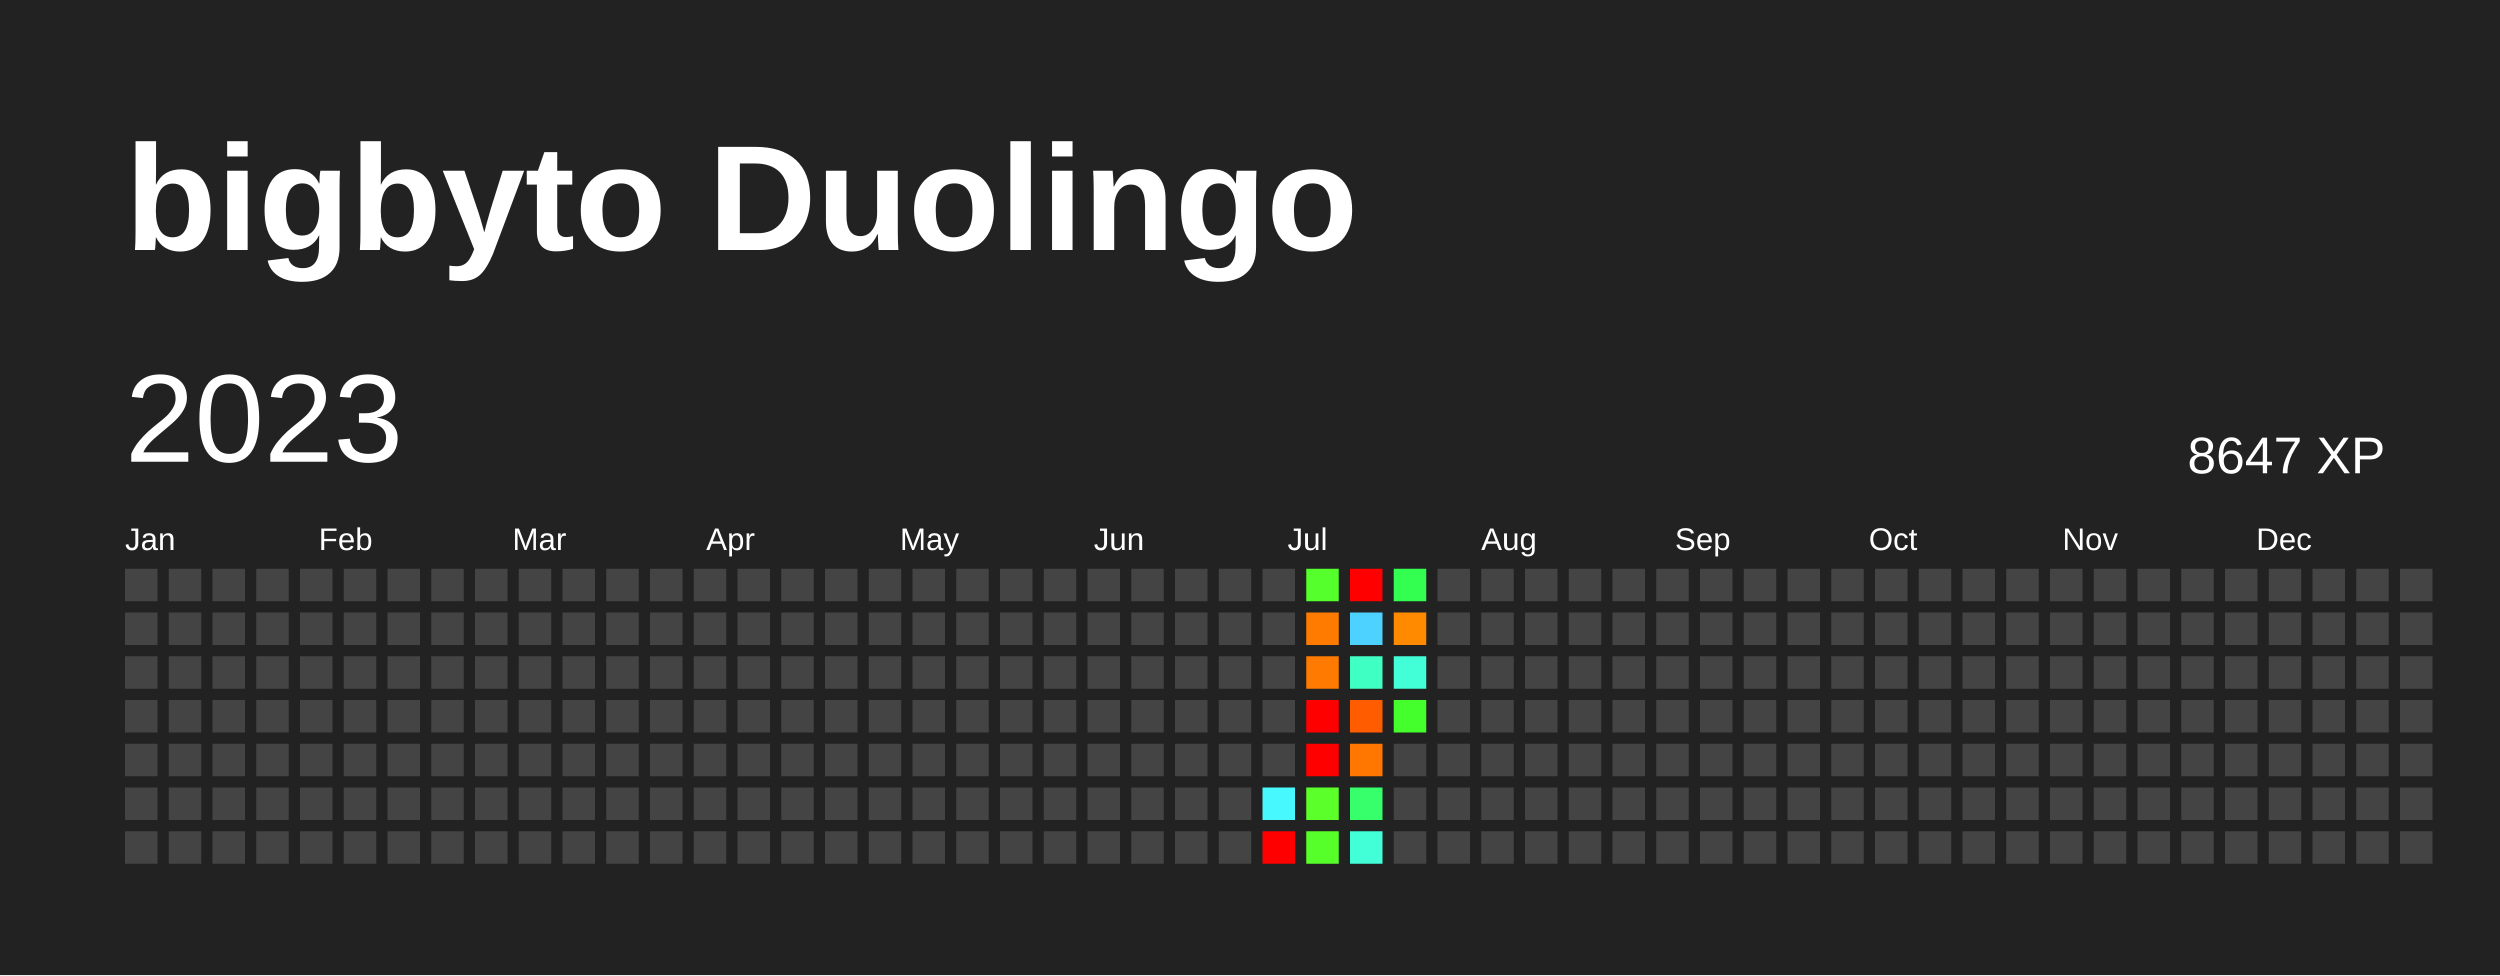
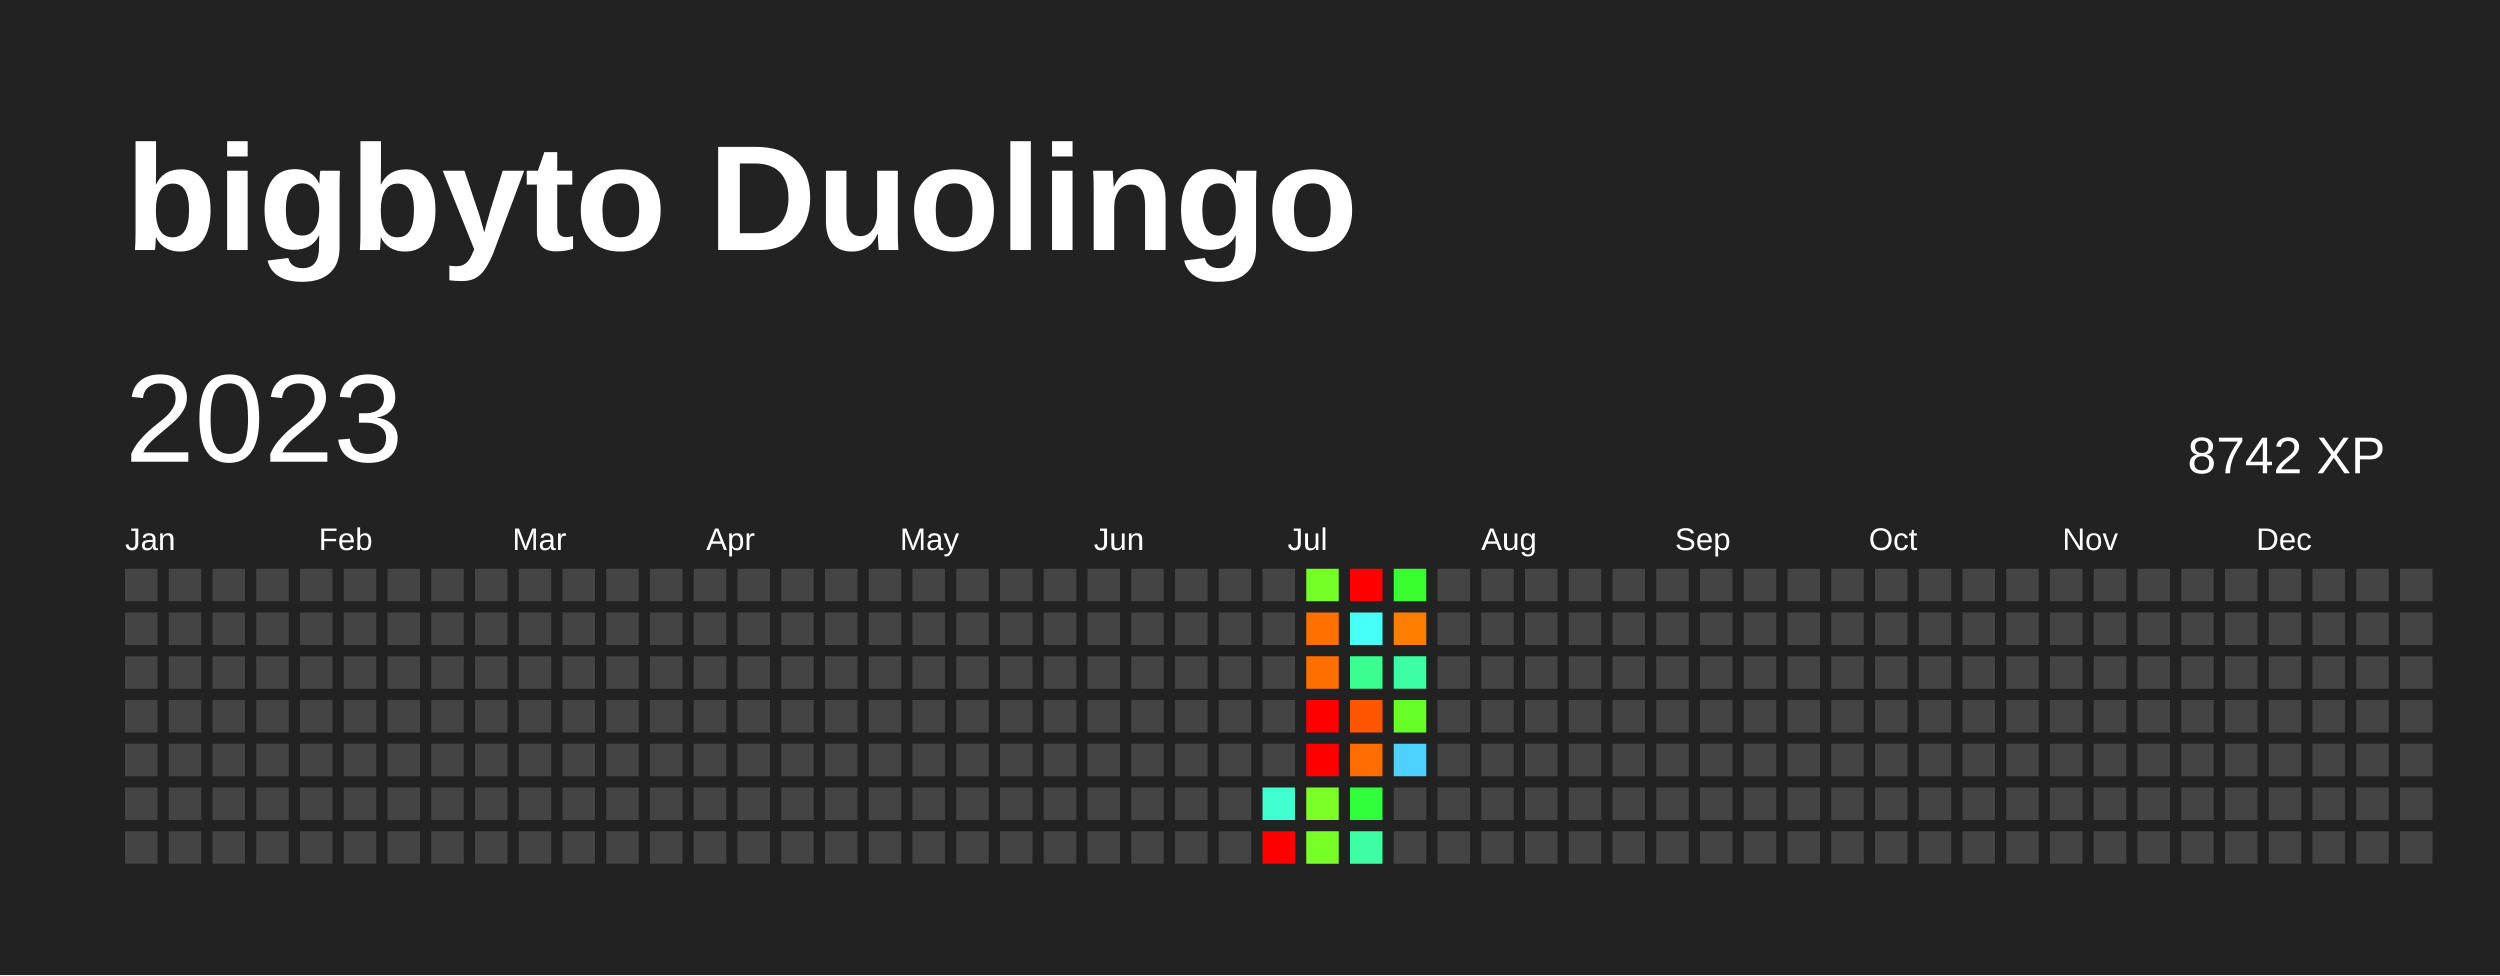
<svg xmlns="http://www.w3.org/2000/svg" baseProfile="full" height="78mm" version="1.1" viewBox="0,0,200,78" width="200mm">
  <defs />
  <rect fill="#222222" height="78" width="200" x="0" y="0" />
  <text fill="#FFFFFF" style="font-size:12px; font-family:Arial; font-weight:bold;" x="10" y="20">bigbyto Duolingo</text>
  <text dominant-baseline="hanging" fill="#FFFFFF" style="font-size:10.0px; font-family:Arial;" x="10" y="30">2023</text>
-   <text dominant-baseline="hanging" fill="#FFFFFF" style="font-size:4.125px; font-family:Arial;" x="175" y="35">8647 XP</text>
+   <text dominant-baseline="hanging" fill="#FFFFFF" style="font-size:4.125px; font-family:Arial;" x="175" y="35">8742 XP</text>
  <text fill="#FFFFFF" style="font-size:2.5px; font-family:Arial" x="10.0" y="44">Jan</text>
  <text fill="#FFFFFF" style="font-size:2.5px; font-family:Arial" x="25.5" y="44">Feb</text>
  <text fill="#FFFFFF" style="font-size:2.5px; font-family:Arial" x="41.0" y="44">Mar</text>
  <text fill="#FFFFFF" style="font-size:2.5px; font-family:Arial" x="56.5" y="44">Apr</text>
  <text fill="#FFFFFF" style="font-size:2.5px; font-family:Arial" x="72.0" y="44">May</text>
  <text fill="#FFFFFF" style="font-size:2.5px; font-family:Arial" x="87.5" y="44">Jun</text>
  <text fill="#FFFFFF" style="font-size:2.5px; font-family:Arial" x="103.0" y="44">Jul</text>
  <text fill="#FFFFFF" style="font-size:2.5px; font-family:Arial" x="118.5" y="44">Aug</text>
  <text fill="#FFFFFF" style="font-size:2.5px; font-family:Arial" x="134.0" y="44">Sep</text>
  <text fill="#FFFFFF" style="font-size:2.5px; font-family:Arial" x="149.5" y="44">Oct</text>
  <text fill="#FFFFFF" style="font-size:2.5px; font-family:Arial" x="165.0" y="44">Nov</text>
  <text fill="#FFFFFF" style="font-size:2.5px; font-family:Arial" x="180.5" y="44">Dec</text>
  <rect fill="#444444" height="2.6" width="2.6" x="10.0" y="45.5" />
  <rect fill="#444444" height="2.6" width="2.6" x="10.0" y="49.0" />
  <rect fill="#444444" height="2.6" width="2.6" x="10.0" y="52.5" />
  <rect fill="#444444" height="2.6" width="2.6" x="10.0" y="56.0" />
  <rect fill="#444444" height="2.6" width="2.6" x="10.0" y="59.5" />
  <rect fill="#444444" height="2.6" width="2.6" x="10.0" y="63.0" />
  <rect fill="#444444" height="2.6" width="2.6" x="10.0" y="66.5" />
  <rect fill="#444444" height="2.6" width="2.6" x="13.5" y="45.5" />
  <rect fill="#444444" height="2.6" width="2.6" x="13.5" y="49.0" />
  <rect fill="#444444" height="2.6" width="2.6" x="13.5" y="52.5" />
  <rect fill="#444444" height="2.6" width="2.6" x="13.5" y="56.0" />
  <rect fill="#444444" height="2.6" width="2.6" x="13.5" y="59.5" />
  <rect fill="#444444" height="2.6" width="2.6" x="13.5" y="63.0" />
  <rect fill="#444444" height="2.6" width="2.6" x="13.5" y="66.5" />
  <rect fill="#444444" height="2.6" width="2.6" x="17.0" y="45.5" />
  <rect fill="#444444" height="2.6" width="2.6" x="17.0" y="49.0" />
  <rect fill="#444444" height="2.6" width="2.6" x="17.0" y="52.5" />
  <rect fill="#444444" height="2.6" width="2.6" x="17.0" y="56.0" />
  <rect fill="#444444" height="2.6" width="2.6" x="17.0" y="59.5" />
  <rect fill="#444444" height="2.6" width="2.6" x="17.0" y="63.0" />
  <rect fill="#444444" height="2.6" width="2.6" x="17.0" y="66.5" />
  <rect fill="#444444" height="2.6" width="2.6" x="20.5" y="45.5" />
  <rect fill="#444444" height="2.6" width="2.6" x="20.5" y="49.0" />
  <rect fill="#444444" height="2.6" width="2.6" x="20.5" y="52.5" />
  <rect fill="#444444" height="2.6" width="2.6" x="20.5" y="56.0" />
  <rect fill="#444444" height="2.6" width="2.6" x="20.5" y="59.5" />
  <rect fill="#444444" height="2.6" width="2.6" x="20.5" y="63.0" />
  <rect fill="#444444" height="2.6" width="2.6" x="20.5" y="66.5" />
  <rect fill="#444444" height="2.6" width="2.6" x="24.0" y="45.5" />
  <rect fill="#444444" height="2.6" width="2.6" x="24.0" y="49.0" />
  <rect fill="#444444" height="2.6" width="2.6" x="24.0" y="52.5" />
  <rect fill="#444444" height="2.6" width="2.6" x="24.0" y="56.0" />
  <rect fill="#444444" height="2.6" width="2.6" x="24.0" y="59.5" />
  <rect fill="#444444" height="2.6" width="2.6" x="24.0" y="63.0" />
  <rect fill="#444444" height="2.6" width="2.6" x="24.0" y="66.5" />
  <rect fill="#444444" height="2.6" width="2.6" x="27.5" y="45.5" />
  <rect fill="#444444" height="2.6" width="2.6" x="27.5" y="49.0" />
  <rect fill="#444444" height="2.6" width="2.6" x="27.5" y="52.5" />
  <rect fill="#444444" height="2.6" width="2.6" x="27.5" y="56.0" />
  <rect fill="#444444" height="2.6" width="2.6" x="27.5" y="59.5" />
  <rect fill="#444444" height="2.6" width="2.6" x="27.5" y="63.0" />
  <rect fill="#444444" height="2.6" width="2.6" x="27.5" y="66.5" />
  <rect fill="#444444" height="2.6" width="2.6" x="31.0" y="45.5" />
  <rect fill="#444444" height="2.6" width="2.6" x="31.0" y="49.0" />
  <rect fill="#444444" height="2.6" width="2.6" x="31.0" y="52.5" />
  <rect fill="#444444" height="2.6" width="2.6" x="31.0" y="56.0" />
  <rect fill="#444444" height="2.6" width="2.6" x="31.0" y="59.5" />
  <rect fill="#444444" height="2.6" width="2.6" x="31.0" y="63.0" />
  <rect fill="#444444" height="2.6" width="2.6" x="31.0" y="66.5" />
  <rect fill="#444444" height="2.6" width="2.6" x="34.5" y="45.5" />
  <rect fill="#444444" height="2.6" width="2.6" x="34.5" y="49.0" />
  <rect fill="#444444" height="2.6" width="2.6" x="34.5" y="52.5" />
  <rect fill="#444444" height="2.6" width="2.6" x="34.5" y="56.0" />
  <rect fill="#444444" height="2.6" width="2.6" x="34.5" y="59.5" />
  <rect fill="#444444" height="2.6" width="2.6" x="34.5" y="63.0" />
  <rect fill="#444444" height="2.6" width="2.6" x="34.5" y="66.5" />
  <rect fill="#444444" height="2.6" width="2.6" x="38.0" y="45.5" />
  <rect fill="#444444" height="2.6" width="2.6" x="38.0" y="49.0" />
  <rect fill="#444444" height="2.6" width="2.6" x="38.0" y="52.5" />
  <rect fill="#444444" height="2.6" width="2.6" x="38.0" y="56.0" />
  <rect fill="#444444" height="2.6" width="2.6" x="38.0" y="59.5" />
  <rect fill="#444444" height="2.6" width="2.6" x="38.0" y="63.0" />
  <rect fill="#444444" height="2.6" width="2.6" x="38.0" y="66.5" />
  <rect fill="#444444" height="2.6" width="2.6" x="41.5" y="45.5" />
  <rect fill="#444444" height="2.6" width="2.6" x="41.5" y="49.0" />
  <rect fill="#444444" height="2.6" width="2.6" x="41.5" y="52.5" />
  <rect fill="#444444" height="2.6" width="2.6" x="41.5" y="56.0" />
  <rect fill="#444444" height="2.6" width="2.6" x="41.5" y="59.5" />
  <rect fill="#444444" height="2.6" width="2.6" x="41.5" y="63.0" />
  <rect fill="#444444" height="2.6" width="2.6" x="41.5" y="66.5" />
  <rect fill="#444444" height="2.6" width="2.6" x="45.0" y="45.5" />
  <rect fill="#444444" height="2.6" width="2.6" x="45.0" y="49.0" />
  <rect fill="#444444" height="2.6" width="2.6" x="45.0" y="52.5" />
  <rect fill="#444444" height="2.6" width="2.6" x="45.0" y="56.0" />
  <rect fill="#444444" height="2.6" width="2.6" x="45.0" y="59.5" />
  <rect fill="#444444" height="2.6" width="2.6" x="45.0" y="63.0" />
  <rect fill="#444444" height="2.6" width="2.6" x="45.0" y="66.5" />
  <rect fill="#444444" height="2.6" width="2.6" x="48.5" y="45.5" />
  <rect fill="#444444" height="2.6" width="2.6" x="48.5" y="49.0" />
  <rect fill="#444444" height="2.6" width="2.6" x="48.5" y="52.5" />
  <rect fill="#444444" height="2.6" width="2.6" x="48.5" y="56.0" />
  <rect fill="#444444" height="2.6" width="2.6" x="48.5" y="59.5" />
  <rect fill="#444444" height="2.6" width="2.6" x="48.5" y="63.0" />
  <rect fill="#444444" height="2.6" width="2.6" x="48.5" y="66.5" />
  <rect fill="#444444" height="2.6" width="2.6" x="52.0" y="45.5" />
  <rect fill="#444444" height="2.6" width="2.6" x="52.0" y="49.0" />
  <rect fill="#444444" height="2.6" width="2.6" x="52.0" y="52.5" />
  <rect fill="#444444" height="2.6" width="2.6" x="52.0" y="56.0" />
  <rect fill="#444444" height="2.6" width="2.6" x="52.0" y="59.5" />
  <rect fill="#444444" height="2.6" width="2.6" x="52.0" y="63.0" />
  <rect fill="#444444" height="2.6" width="2.6" x="52.0" y="66.5" />
  <rect fill="#444444" height="2.6" width="2.6" x="55.5" y="45.5" />
  <rect fill="#444444" height="2.6" width="2.6" x="55.5" y="49.0" />
  <rect fill="#444444" height="2.6" width="2.6" x="55.5" y="52.5" />
  <rect fill="#444444" height="2.6" width="2.6" x="55.5" y="56.0" />
  <rect fill="#444444" height="2.6" width="2.6" x="55.5" y="59.5" />
  <rect fill="#444444" height="2.6" width="2.6" x="55.5" y="63.0" />
  <rect fill="#444444" height="2.6" width="2.6" x="55.5" y="66.5" />
  <rect fill="#444444" height="2.6" width="2.6" x="59.0" y="45.5" />
  <rect fill="#444444" height="2.6" width="2.6" x="59.0" y="49.0" />
  <rect fill="#444444" height="2.6" width="2.6" x="59.0" y="52.5" />
  <rect fill="#444444" height="2.6" width="2.6" x="59.0" y="56.0" />
  <rect fill="#444444" height="2.6" width="2.6" x="59.0" y="59.5" />
  <rect fill="#444444" height="2.6" width="2.6" x="59.0" y="63.0" />
  <rect fill="#444444" height="2.6" width="2.6" x="59.0" y="66.5" />
  <rect fill="#444444" height="2.6" width="2.6" x="62.5" y="45.5" />
  <rect fill="#444444" height="2.6" width="2.6" x="62.5" y="49.0" />
  <rect fill="#444444" height="2.6" width="2.6" x="62.5" y="52.5" />
  <rect fill="#444444" height="2.6" width="2.6" x="62.5" y="56.0" />
  <rect fill="#444444" height="2.6" width="2.6" x="62.5" y="59.5" />
  <rect fill="#444444" height="2.6" width="2.6" x="62.5" y="63.0" />
  <rect fill="#444444" height="2.6" width="2.6" x="62.5" y="66.5" />
  <rect fill="#444444" height="2.6" width="2.6" x="66.0" y="45.5" />
  <rect fill="#444444" height="2.6" width="2.6" x="66.0" y="49.0" />
  <rect fill="#444444" height="2.6" width="2.6" x="66.0" y="52.5" />
  <rect fill="#444444" height="2.6" width="2.6" x="66.0" y="56.0" />
  <rect fill="#444444" height="2.6" width="2.6" x="66.0" y="59.5" />
  <rect fill="#444444" height="2.6" width="2.6" x="66.0" y="63.0" />
  <rect fill="#444444" height="2.6" width="2.6" x="66.0" y="66.5" />
  <rect fill="#444444" height="2.6" width="2.6" x="69.5" y="45.5" />
  <rect fill="#444444" height="2.6" width="2.6" x="69.5" y="49.0" />
  <rect fill="#444444" height="2.6" width="2.6" x="69.5" y="52.5" />
  <rect fill="#444444" height="2.6" width="2.6" x="69.5" y="56.0" />
  <rect fill="#444444" height="2.6" width="2.6" x="69.5" y="59.5" />
  <rect fill="#444444" height="2.6" width="2.6" x="69.5" y="63.0" />
  <rect fill="#444444" height="2.6" width="2.6" x="69.5" y="66.5" />
  <rect fill="#444444" height="2.6" width="2.6" x="73.0" y="45.5" />
  <rect fill="#444444" height="2.6" width="2.6" x="73.0" y="49.0" />
  <rect fill="#444444" height="2.6" width="2.6" x="73.0" y="52.5" />
  <rect fill="#444444" height="2.6" width="2.6" x="73.0" y="56.0" />
  <rect fill="#444444" height="2.6" width="2.6" x="73.0" y="59.5" />
  <rect fill="#444444" height="2.6" width="2.6" x="73.0" y="63.0" />
  <rect fill="#444444" height="2.6" width="2.6" x="73.0" y="66.5" />
  <rect fill="#444444" height="2.6" width="2.6" x="76.5" y="45.5" />
  <rect fill="#444444" height="2.6" width="2.6" x="76.5" y="49.0" />
  <rect fill="#444444" height="2.6" width="2.6" x="76.5" y="52.5" />
  <rect fill="#444444" height="2.6" width="2.6" x="76.5" y="56.0" />
  <rect fill="#444444" height="2.6" width="2.6" x="76.5" y="59.5" />
  <rect fill="#444444" height="2.6" width="2.6" x="76.5" y="63.0" />
  <rect fill="#444444" height="2.6" width="2.6" x="76.5" y="66.5" />
  <rect fill="#444444" height="2.6" width="2.6" x="80.0" y="45.5" />
  <rect fill="#444444" height="2.6" width="2.6" x="80.0" y="49.0" />
  <rect fill="#444444" height="2.6" width="2.6" x="80.0" y="52.5" />
  <rect fill="#444444" height="2.6" width="2.6" x="80.0" y="56.0" />
  <rect fill="#444444" height="2.6" width="2.6" x="80.0" y="59.5" />
  <rect fill="#444444" height="2.6" width="2.6" x="80.0" y="63.0" />
  <rect fill="#444444" height="2.6" width="2.6" x="80.0" y="66.5" />
  <rect fill="#444444" height="2.6" width="2.6" x="83.5" y="45.5" />
  <rect fill="#444444" height="2.6" width="2.6" x="83.5" y="49.0" />
  <rect fill="#444444" height="2.6" width="2.6" x="83.5" y="52.5" />
  <rect fill="#444444" height="2.6" width="2.6" x="83.5" y="56.0" />
  <rect fill="#444444" height="2.6" width="2.6" x="83.5" y="59.5" />
  <rect fill="#444444" height="2.6" width="2.6" x="83.5" y="63.0" />
  <rect fill="#444444" height="2.6" width="2.6" x="83.5" y="66.5" />
  <rect fill="#444444" height="2.6" width="2.6" x="87.0" y="45.5" />
  <rect fill="#444444" height="2.6" width="2.6" x="87.0" y="49.0" />
  <rect fill="#444444" height="2.6" width="2.6" x="87.0" y="52.5" />
  <rect fill="#444444" height="2.6" width="2.6" x="87.0" y="56.0" />
  <rect fill="#444444" height="2.6" width="2.6" x="87.0" y="59.5" />
  <rect fill="#444444" height="2.6" width="2.6" x="87.0" y="63.0" />
  <rect fill="#444444" height="2.6" width="2.6" x="87.0" y="66.5" />
  <rect fill="#444444" height="2.6" width="2.6" x="90.5" y="45.5" />
  <rect fill="#444444" height="2.6" width="2.6" x="90.5" y="49.0" />
  <rect fill="#444444" height="2.6" width="2.6" x="90.5" y="52.5" />
  <rect fill="#444444" height="2.6" width="2.6" x="90.5" y="56.0" />
  <rect fill="#444444" height="2.6" width="2.6" x="90.5" y="59.5" />
  <rect fill="#444444" height="2.6" width="2.6" x="90.5" y="63.0" />
  <rect fill="#444444" height="2.6" width="2.6" x="90.5" y="66.5" />
  <rect fill="#444444" height="2.6" width="2.6" x="94.0" y="45.5" />
  <rect fill="#444444" height="2.6" width="2.6" x="94.0" y="49.0" />
  <rect fill="#444444" height="2.6" width="2.6" x="94.0" y="52.5" />
  <rect fill="#444444" height="2.6" width="2.6" x="94.0" y="56.0" />
  <rect fill="#444444" height="2.6" width="2.6" x="94.0" y="59.5" />
  <rect fill="#444444" height="2.6" width="2.6" x="94.0" y="63.0" />
  <rect fill="#444444" height="2.6" width="2.6" x="94.0" y="66.5" />
  <rect fill="#444444" height="2.6" width="2.6" x="97.5" y="45.5" />
  <rect fill="#444444" height="2.6" width="2.6" x="97.5" y="49.0" />
  <rect fill="#444444" height="2.6" width="2.6" x="97.5" y="52.5" />
  <rect fill="#444444" height="2.6" width="2.6" x="97.5" y="56.0" />
  <rect fill="#444444" height="2.6" width="2.6" x="97.5" y="59.5" />
  <rect fill="#444444" height="2.6" width="2.6" x="97.5" y="63.0" />
  <rect fill="#444444" height="2.6" width="2.6" x="97.5" y="66.5" />
  <rect fill="#444444" height="2.6" width="2.6" x="101.0" y="45.5" />
  <rect fill="#444444" height="2.6" width="2.6" x="101.0" y="49.0" />
  <rect fill="#444444" height="2.6" width="2.6" x="101.0" y="52.5" />
  <rect fill="#444444" height="2.6" width="2.6" x="101.0" y="56.0" />
  <rect fill="#444444" height="2.6" width="2.6" x="101.0" y="59.5" />
-   <rect fill="#48f8ff" height="2.6" width="2.6" x="101.0" y="63.0" />
+   <rect fill="#41ffd0" height="2.6" width="2.6" x="101.0" y="63.0" />
  <rect fill="red" height="2.6" width="2.6" x="101.0" y="66.5" />
-   <rect fill="#54ff2b" height="2.6" width="2.6" x="104.5" y="45.5" />
-   <rect fill="#ff7b00" height="2.6" width="2.6" x="104.5" y="49.0" />
-   <rect fill="#ff7a00" height="2.6" width="2.6" x="104.5" y="52.5" />
+   <rect fill="#75ff27" height="2.6" width="2.6" x="104.5" y="45.5" />
+   <rect fill="#ff7000" height="2.6" width="2.6" x="104.5" y="49.0" />
+   <rect fill="#ff6f00" height="2.6" width="2.6" x="104.5" y="52.5" />
  <rect fill="red" height="2.6" width="2.6" x="104.5" y="56.0" />
  <rect fill="red" height="2.6" width="2.6" x="104.5" y="59.5" />
-   <rect fill="#5bff2a" height="2.6" width="2.6" x="104.5" y="63.0" />
-   <rect fill="#57ff2a" height="2.6" width="2.6" x="104.5" y="66.5" />
+   <rect fill="#7bff26" height="2.6" width="2.6" x="104.5" y="63.0" />
+   <rect fill="#78ff26" height="2.6" width="2.6" x="104.5" y="66.5" />
  <rect fill="red" height="2.6" width="2.6" x="108.0" y="45.5" />
-   <rect fill="#4dd2ff" height="2.6" width="2.6" x="108.0" y="49.0" />
-   <rect fill="#40ffc3" height="2.6" width="2.6" x="108.0" y="52.5" />
-   <rect fill="#ff5c00" height="2.6" width="2.6" x="108.0" y="56.0" />
-   <rect fill="#ff7700" height="2.6" width="2.6" x="108.0" y="59.5" />
-   <rect fill="#36ff6b" height="2.6" width="2.6" x="108.0" y="63.0" />
-   <rect fill="#42ffd8" height="2.6" width="2.6" x="108.0" y="66.5" />
-   <rect fill="#33ff50" height="2.6" width="2.6" x="111.5" y="45.5" />
-   <rect fill="#ff8a00" height="2.6" width="2.6" x="111.5" y="49.0" />
-   <rect fill="#42ffd7" height="2.6" width="2.6" x="111.5" y="52.5" />
-   <rect fill="#45ff2d" height="2.6" width="2.6" x="111.5" y="56.0" />
-   <rect fill="#444444" height="2.6" width="2.6" x="111.5" y="59.5" />
+   <rect fill="#46fff6" height="2.6" width="2.6" x="108.0" y="49.0" />
+   <rect fill="#3aff90" height="2.6" width="2.6" x="108.0" y="52.5" />
+   <rect fill="#ff5400" height="2.6" width="2.6" x="108.0" y="56.0" />
+   <rect fill="#ff6c00" height="2.6" width="2.6" x="108.0" y="59.5" />
+   <rect fill="#31ff3c" height="2.6" width="2.6" x="108.0" y="63.0" />
+   <rect fill="#3cffa4" height="2.6" width="2.6" x="108.0" y="66.5" />
+   <rect fill="#3aff2e" height="2.6" width="2.6" x="111.5" y="45.5" />
+   <rect fill="#ff7e00" height="2.6" width="2.6" x="111.5" y="49.0" />
+   <rect fill="#3cffa3" height="2.6" width="2.6" x="111.5" y="52.5" />
+   <rect fill="#67ff28" height="2.6" width="2.6" x="111.5" y="56.0" />
+   <rect fill="#4dd2ff" height="2.6" width="2.6" x="111.5" y="59.5" />
  <rect fill="#444444" height="2.6" width="2.6" x="111.5" y="63.0" />
  <rect fill="#444444" height="2.6" width="2.6" x="111.5" y="66.5" />
  <rect fill="#444444" height="2.6" width="2.6" x="115.0" y="45.5" />
  <rect fill="#444444" height="2.6" width="2.6" x="115.0" y="49.0" />
  <rect fill="#444444" height="2.6" width="2.6" x="115.0" y="52.5" />
  <rect fill="#444444" height="2.6" width="2.6" x="115.0" y="56.0" />
  <rect fill="#444444" height="2.6" width="2.6" x="115.0" y="59.5" />
  <rect fill="#444444" height="2.6" width="2.6" x="115.0" y="63.0" />
  <rect fill="#444444" height="2.6" width="2.6" x="115.0" y="66.5" />
  <rect fill="#444444" height="2.6" width="2.6" x="118.5" y="45.5" />
  <rect fill="#444444" height="2.6" width="2.6" x="118.5" y="49.0" />
  <rect fill="#444444" height="2.6" width="2.6" x="118.5" y="52.5" />
  <rect fill="#444444" height="2.6" width="2.6" x="118.5" y="56.0" />
  <rect fill="#444444" height="2.6" width="2.6" x="118.5" y="59.5" />
  <rect fill="#444444" height="2.6" width="2.6" x="118.5" y="63.0" />
  <rect fill="#444444" height="2.6" width="2.6" x="118.5" y="66.5" />
  <rect fill="#444444" height="2.6" width="2.6" x="122.0" y="45.5" />
  <rect fill="#444444" height="2.6" width="2.6" x="122.0" y="49.0" />
  <rect fill="#444444" height="2.6" width="2.6" x="122.0" y="52.5" />
  <rect fill="#444444" height="2.6" width="2.6" x="122.0" y="56.0" />
  <rect fill="#444444" height="2.6" width="2.6" x="122.0" y="59.5" />
  <rect fill="#444444" height="2.6" width="2.6" x="122.0" y="63.0" />
  <rect fill="#444444" height="2.6" width="2.6" x="122.0" y="66.5" />
  <rect fill="#444444" height="2.6" width="2.6" x="125.5" y="45.5" />
  <rect fill="#444444" height="2.6" width="2.6" x="125.5" y="49.0" />
  <rect fill="#444444" height="2.6" width="2.6" x="125.5" y="52.5" />
  <rect fill="#444444" height="2.6" width="2.6" x="125.5" y="56.0" />
  <rect fill="#444444" height="2.6" width="2.6" x="125.5" y="59.5" />
  <rect fill="#444444" height="2.6" width="2.6" x="125.5" y="63.0" />
  <rect fill="#444444" height="2.6" width="2.6" x="125.5" y="66.5" />
  <rect fill="#444444" height="2.6" width="2.6" x="129.0" y="45.5" />
  <rect fill="#444444" height="2.6" width="2.6" x="129.0" y="49.0" />
  <rect fill="#444444" height="2.6" width="2.6" x="129.0" y="52.5" />
  <rect fill="#444444" height="2.6" width="2.6" x="129.0" y="56.0" />
  <rect fill="#444444" height="2.6" width="2.6" x="129.0" y="59.5" />
  <rect fill="#444444" height="2.6" width="2.6" x="129.0" y="63.0" />
  <rect fill="#444444" height="2.6" width="2.6" x="129.0" y="66.5" />
  <rect fill="#444444" height="2.6" width="2.6" x="132.5" y="45.5" />
  <rect fill="#444444" height="2.6" width="2.6" x="132.5" y="49.0" />
  <rect fill="#444444" height="2.6" width="2.6" x="132.5" y="52.5" />
  <rect fill="#444444" height="2.6" width="2.6" x="132.5" y="56.0" />
  <rect fill="#444444" height="2.6" width="2.6" x="132.5" y="59.5" />
  <rect fill="#444444" height="2.6" width="2.6" x="132.5" y="63.0" />
  <rect fill="#444444" height="2.6" width="2.6" x="132.5" y="66.5" />
  <rect fill="#444444" height="2.6" width="2.6" x="136.0" y="45.5" />
  <rect fill="#444444" height="2.6" width="2.6" x="136.0" y="49.0" />
  <rect fill="#444444" height="2.6" width="2.6" x="136.0" y="52.5" />
  <rect fill="#444444" height="2.6" width="2.6" x="136.0" y="56.0" />
  <rect fill="#444444" height="2.6" width="2.6" x="136.0" y="59.5" />
  <rect fill="#444444" height="2.6" width="2.6" x="136.0" y="63.0" />
  <rect fill="#444444" height="2.6" width="2.6" x="136.0" y="66.5" />
  <rect fill="#444444" height="2.6" width="2.6" x="139.5" y="45.5" />
  <rect fill="#444444" height="2.6" width="2.6" x="139.5" y="49.0" />
  <rect fill="#444444" height="2.6" width="2.6" x="139.5" y="52.5" />
  <rect fill="#444444" height="2.6" width="2.6" x="139.5" y="56.0" />
  <rect fill="#444444" height="2.6" width="2.6" x="139.5" y="59.5" />
  <rect fill="#444444" height="2.6" width="2.6" x="139.5" y="63.0" />
  <rect fill="#444444" height="2.6" width="2.6" x="139.5" y="66.5" />
  <rect fill="#444444" height="2.6" width="2.6" x="143.0" y="45.5" />
  <rect fill="#444444" height="2.6" width="2.6" x="143.0" y="49.0" />
  <rect fill="#444444" height="2.6" width="2.6" x="143.0" y="52.5" />
  <rect fill="#444444" height="2.6" width="2.6" x="143.0" y="56.0" />
  <rect fill="#444444" height="2.6" width="2.6" x="143.0" y="59.5" />
  <rect fill="#444444" height="2.6" width="2.6" x="143.0" y="63.0" />
  <rect fill="#444444" height="2.6" width="2.6" x="143.0" y="66.5" />
  <rect fill="#444444" height="2.6" width="2.6" x="146.5" y="45.5" />
  <rect fill="#444444" height="2.6" width="2.6" x="146.5" y="49.0" />
  <rect fill="#444444" height="2.6" width="2.6" x="146.5" y="52.5" />
  <rect fill="#444444" height="2.6" width="2.6" x="146.5" y="56.0" />
  <rect fill="#444444" height="2.6" width="2.6" x="146.5" y="59.5" />
  <rect fill="#444444" height="2.6" width="2.6" x="146.5" y="63.0" />
  <rect fill="#444444" height="2.6" width="2.6" x="146.5" y="66.5" />
  <rect fill="#444444" height="2.6" width="2.6" x="150.0" y="45.5" />
  <rect fill="#444444" height="2.6" width="2.6" x="150.0" y="49.0" />
  <rect fill="#444444" height="2.6" width="2.6" x="150.0" y="52.5" />
  <rect fill="#444444" height="2.6" width="2.6" x="150.0" y="56.0" />
  <rect fill="#444444" height="2.6" width="2.6" x="150.0" y="59.5" />
  <rect fill="#444444" height="2.6" width="2.6" x="150.0" y="63.0" />
  <rect fill="#444444" height="2.6" width="2.6" x="150.0" y="66.5" />
  <rect fill="#444444" height="2.6" width="2.6" x="153.5" y="45.5" />
  <rect fill="#444444" height="2.6" width="2.6" x="153.5" y="49.0" />
  <rect fill="#444444" height="2.6" width="2.6" x="153.5" y="52.5" />
  <rect fill="#444444" height="2.6" width="2.6" x="153.5" y="56.0" />
  <rect fill="#444444" height="2.6" width="2.6" x="153.5" y="59.5" />
  <rect fill="#444444" height="2.6" width="2.6" x="153.5" y="63.0" />
  <rect fill="#444444" height="2.6" width="2.6" x="153.5" y="66.5" />
  <rect fill="#444444" height="2.6" width="2.6" x="157.0" y="45.5" />
  <rect fill="#444444" height="2.6" width="2.6" x="157.0" y="49.0" />
  <rect fill="#444444" height="2.6" width="2.6" x="157.0" y="52.5" />
  <rect fill="#444444" height="2.6" width="2.6" x="157.0" y="56.0" />
  <rect fill="#444444" height="2.6" width="2.6" x="157.0" y="59.5" />
  <rect fill="#444444" height="2.6" width="2.6" x="157.0" y="63.0" />
  <rect fill="#444444" height="2.6" width="2.6" x="157.0" y="66.5" />
  <rect fill="#444444" height="2.6" width="2.6" x="160.5" y="45.5" />
  <rect fill="#444444" height="2.6" width="2.6" x="160.5" y="49.0" />
  <rect fill="#444444" height="2.6" width="2.6" x="160.5" y="52.5" />
  <rect fill="#444444" height="2.6" width="2.6" x="160.5" y="56.0" />
  <rect fill="#444444" height="2.6" width="2.6" x="160.5" y="59.5" />
  <rect fill="#444444" height="2.6" width="2.6" x="160.5" y="63.0" />
  <rect fill="#444444" height="2.6" width="2.6" x="160.5" y="66.5" />
  <rect fill="#444444" height="2.6" width="2.6" x="164.0" y="45.5" />
  <rect fill="#444444" height="2.6" width="2.6" x="164.0" y="49.0" />
  <rect fill="#444444" height="2.6" width="2.6" x="164.0" y="52.5" />
  <rect fill="#444444" height="2.6" width="2.6" x="164.0" y="56.0" />
  <rect fill="#444444" height="2.6" width="2.6" x="164.0" y="59.5" />
  <rect fill="#444444" height="2.6" width="2.6" x="164.0" y="63.0" />
  <rect fill="#444444" height="2.6" width="2.6" x="164.0" y="66.5" />
  <rect fill="#444444" height="2.6" width="2.6" x="167.5" y="45.5" />
  <rect fill="#444444" height="2.6" width="2.6" x="167.5" y="49.0" />
  <rect fill="#444444" height="2.6" width="2.6" x="167.5" y="52.5" />
  <rect fill="#444444" height="2.6" width="2.6" x="167.5" y="56.0" />
  <rect fill="#444444" height="2.6" width="2.6" x="167.5" y="59.5" />
  <rect fill="#444444" height="2.6" width="2.6" x="167.5" y="63.0" />
  <rect fill="#444444" height="2.6" width="2.6" x="167.5" y="66.5" />
  <rect fill="#444444" height="2.6" width="2.6" x="171.0" y="45.5" />
  <rect fill="#444444" height="2.6" width="2.6" x="171.0" y="49.0" />
  <rect fill="#444444" height="2.6" width="2.6" x="171.0" y="52.5" />
  <rect fill="#444444" height="2.6" width="2.6" x="171.0" y="56.0" />
  <rect fill="#444444" height="2.6" width="2.6" x="171.0" y="59.5" />
  <rect fill="#444444" height="2.6" width="2.6" x="171.0" y="63.0" />
  <rect fill="#444444" height="2.6" width="2.6" x="171.0" y="66.5" />
  <rect fill="#444444" height="2.6" width="2.6" x="174.5" y="45.5" />
  <rect fill="#444444" height="2.6" width="2.6" x="174.5" y="49.0" />
  <rect fill="#444444" height="2.6" width="2.6" x="174.5" y="52.5" />
  <rect fill="#444444" height="2.6" width="2.6" x="174.5" y="56.0" />
  <rect fill="#444444" height="2.6" width="2.6" x="174.5" y="59.5" />
  <rect fill="#444444" height="2.6" width="2.6" x="174.5" y="63.0" />
  <rect fill="#444444" height="2.6" width="2.6" x="174.5" y="66.5" />
  <rect fill="#444444" height="2.6" width="2.6" x="178.0" y="45.5" />
  <rect fill="#444444" height="2.6" width="2.6" x="178.0" y="49.0" />
  <rect fill="#444444" height="2.6" width="2.6" x="178.0" y="52.5" />
  <rect fill="#444444" height="2.6" width="2.6" x="178.0" y="56.0" />
  <rect fill="#444444" height="2.6" width="2.6" x="178.0" y="59.5" />
  <rect fill="#444444" height="2.6" width="2.6" x="178.0" y="63.0" />
  <rect fill="#444444" height="2.6" width="2.6" x="178.0" y="66.5" />
  <rect fill="#444444" height="2.6" width="2.6" x="181.5" y="45.5" />
  <rect fill="#444444" height="2.6" width="2.6" x="181.5" y="49.0" />
  <rect fill="#444444" height="2.6" width="2.6" x="181.5" y="52.5" />
  <rect fill="#444444" height="2.6" width="2.6" x="181.5" y="56.0" />
  <rect fill="#444444" height="2.6" width="2.6" x="181.5" y="59.5" />
  <rect fill="#444444" height="2.6" width="2.6" x="181.5" y="63.0" />
  <rect fill="#444444" height="2.6" width="2.6" x="181.5" y="66.5" />
  <rect fill="#444444" height="2.6" width="2.6" x="185.0" y="45.5" />
  <rect fill="#444444" height="2.6" width="2.6" x="185.0" y="49.0" />
  <rect fill="#444444" height="2.6" width="2.6" x="185.0" y="52.5" />
  <rect fill="#444444" height="2.6" width="2.6" x="185.0" y="56.0" />
  <rect fill="#444444" height="2.6" width="2.6" x="185.0" y="59.5" />
  <rect fill="#444444" height="2.6" width="2.6" x="185.0" y="63.0" />
  <rect fill="#444444" height="2.6" width="2.6" x="185.0" y="66.5" />
  <rect fill="#444444" height="2.6" width="2.6" x="188.5" y="45.5" />
  <rect fill="#444444" height="2.6" width="2.6" x="188.5" y="49.0" />
  <rect fill="#444444" height="2.6" width="2.6" x="188.5" y="52.5" />
  <rect fill="#444444" height="2.6" width="2.6" x="188.5" y="56.0" />
  <rect fill="#444444" height="2.6" width="2.6" x="188.5" y="59.5" />
  <rect fill="#444444" height="2.6" width="2.6" x="188.5" y="63.0" />
  <rect fill="#444444" height="2.6" width="2.6" x="188.5" y="66.5" />
  <rect fill="#444444" height="2.6" width="2.6" x="192.0" y="45.5" />
  <rect fill="#444444" height="2.6" width="2.6" x="192.0" y="49.0" />
  <rect fill="#444444" height="2.6" width="2.6" x="192.0" y="52.5" />
  <rect fill="#444444" height="2.6" width="2.6" x="192.0" y="56.0" />
  <rect fill="#444444" height="2.6" width="2.6" x="192.0" y="59.5" />
  <rect fill="#444444" height="2.6" width="2.6" x="192.0" y="63.0" />
  <rect fill="#444444" height="2.6" width="2.6" x="192.0" y="66.5" />
</svg>
